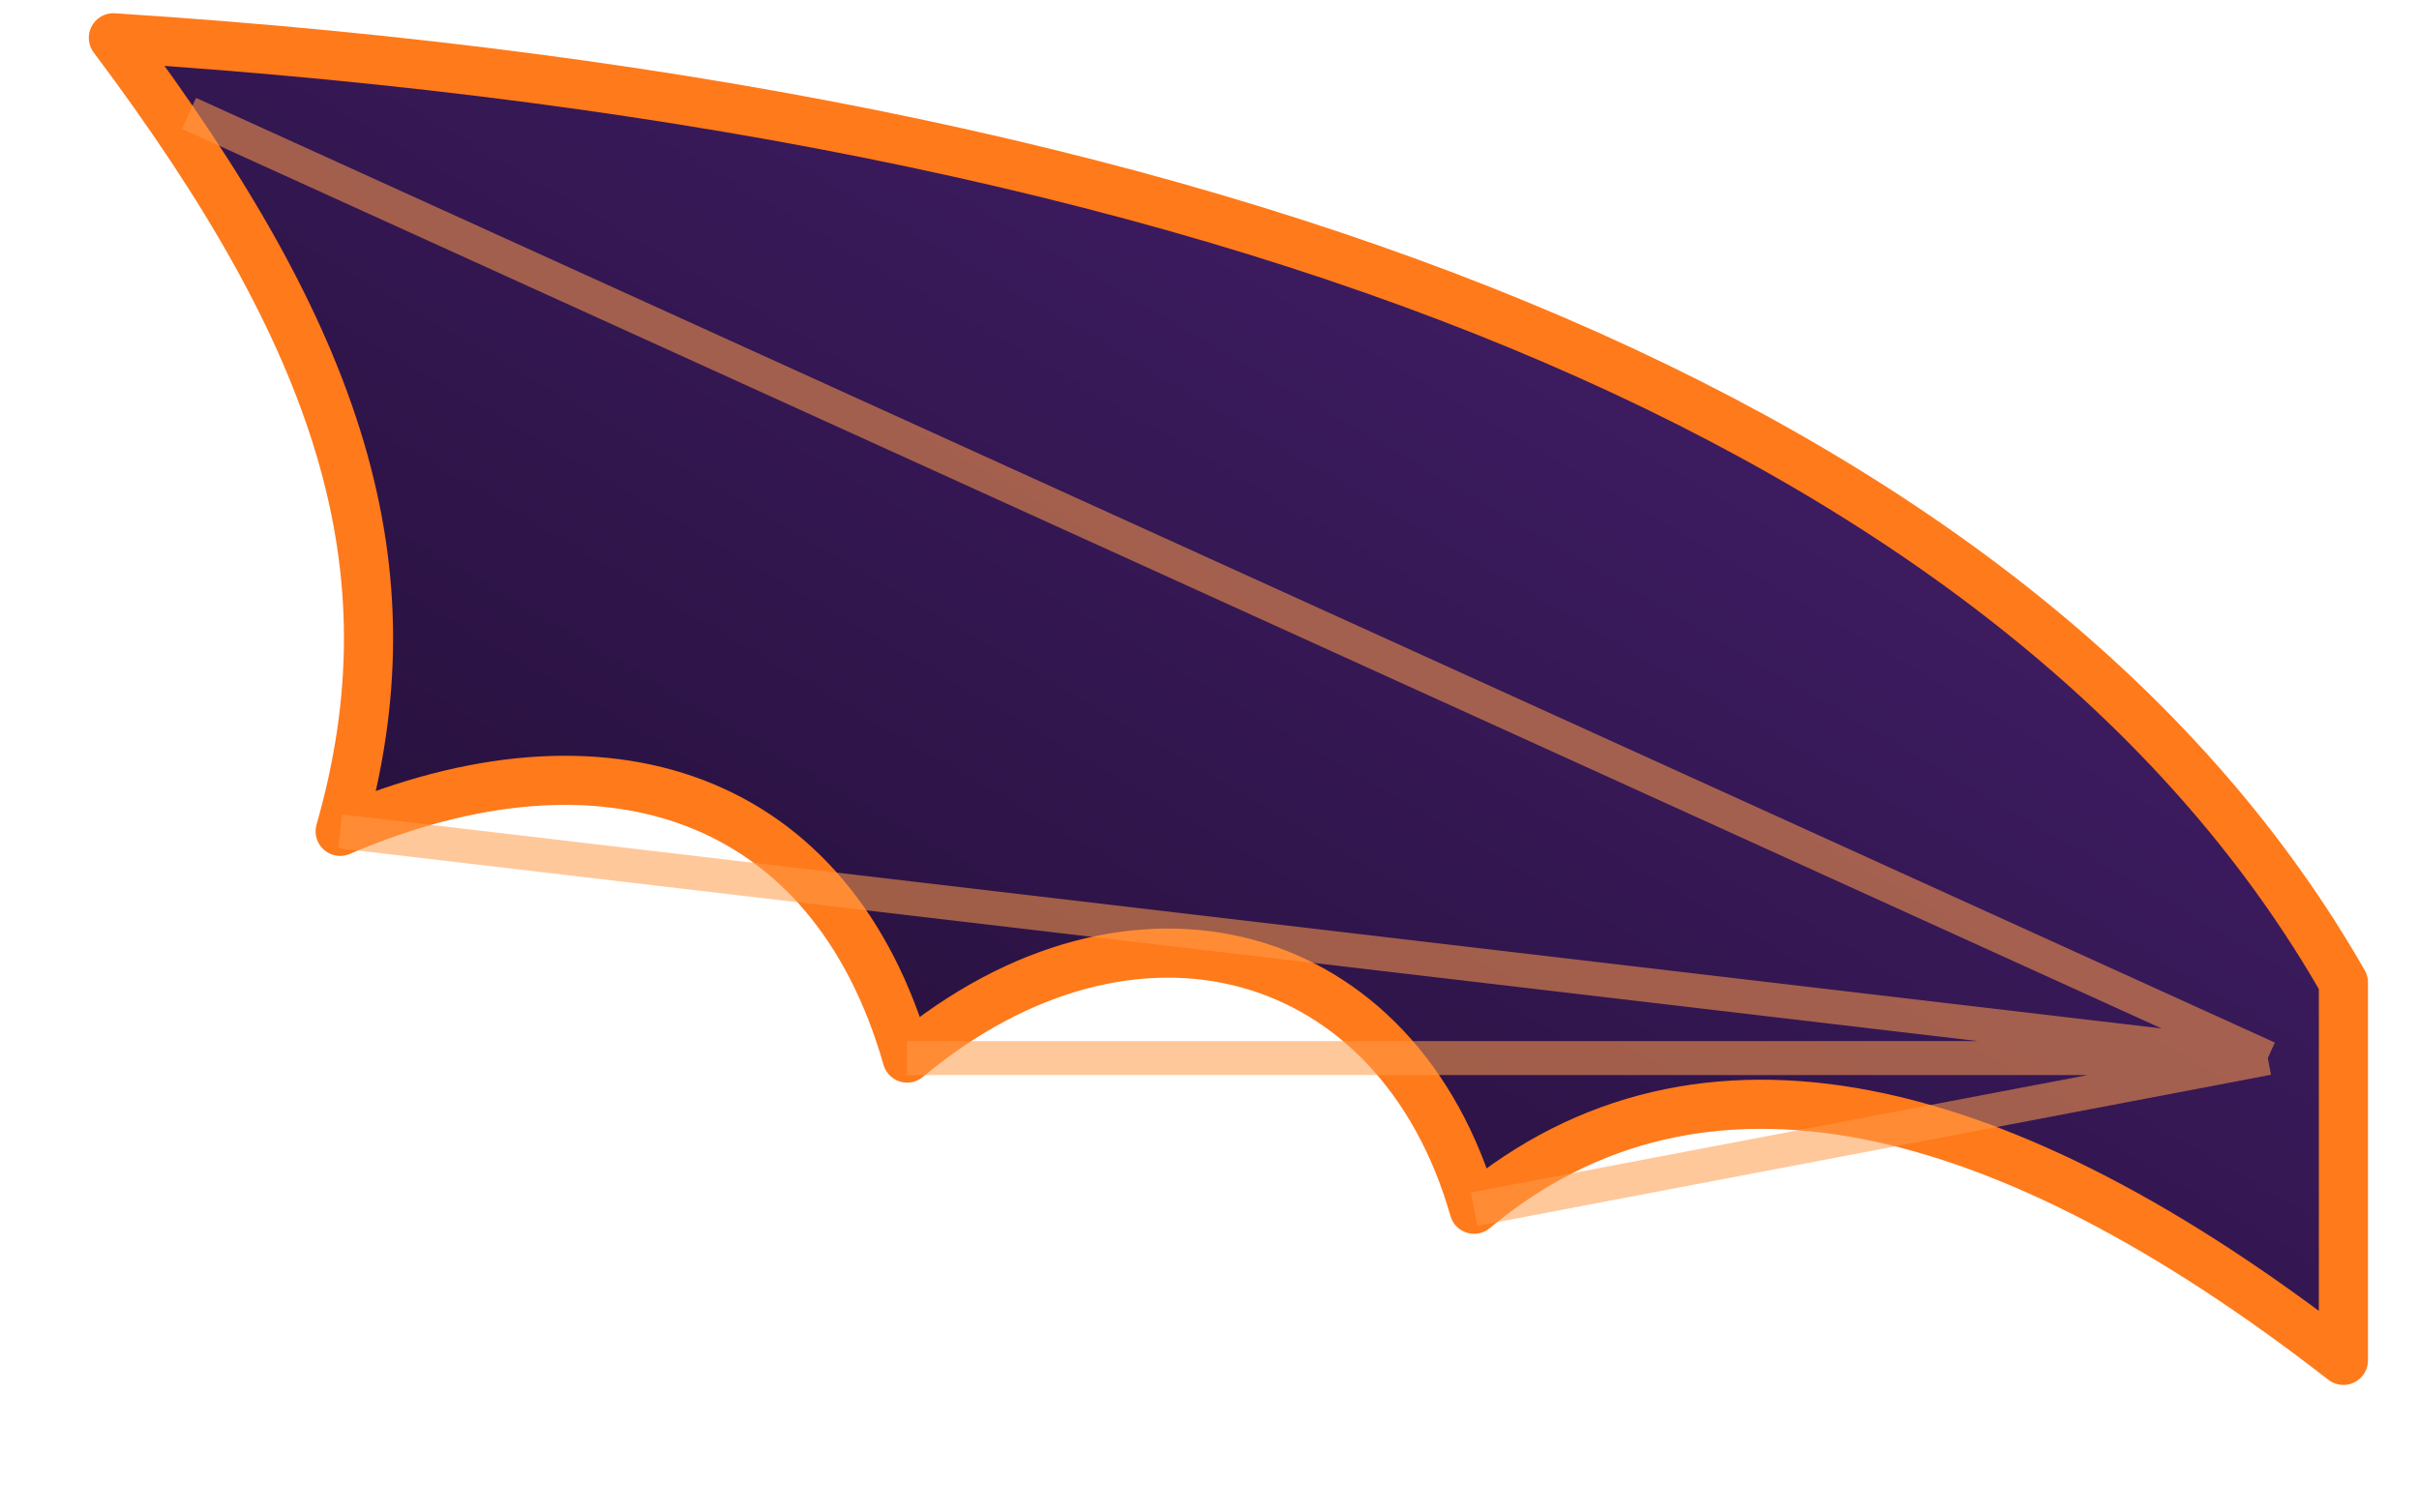
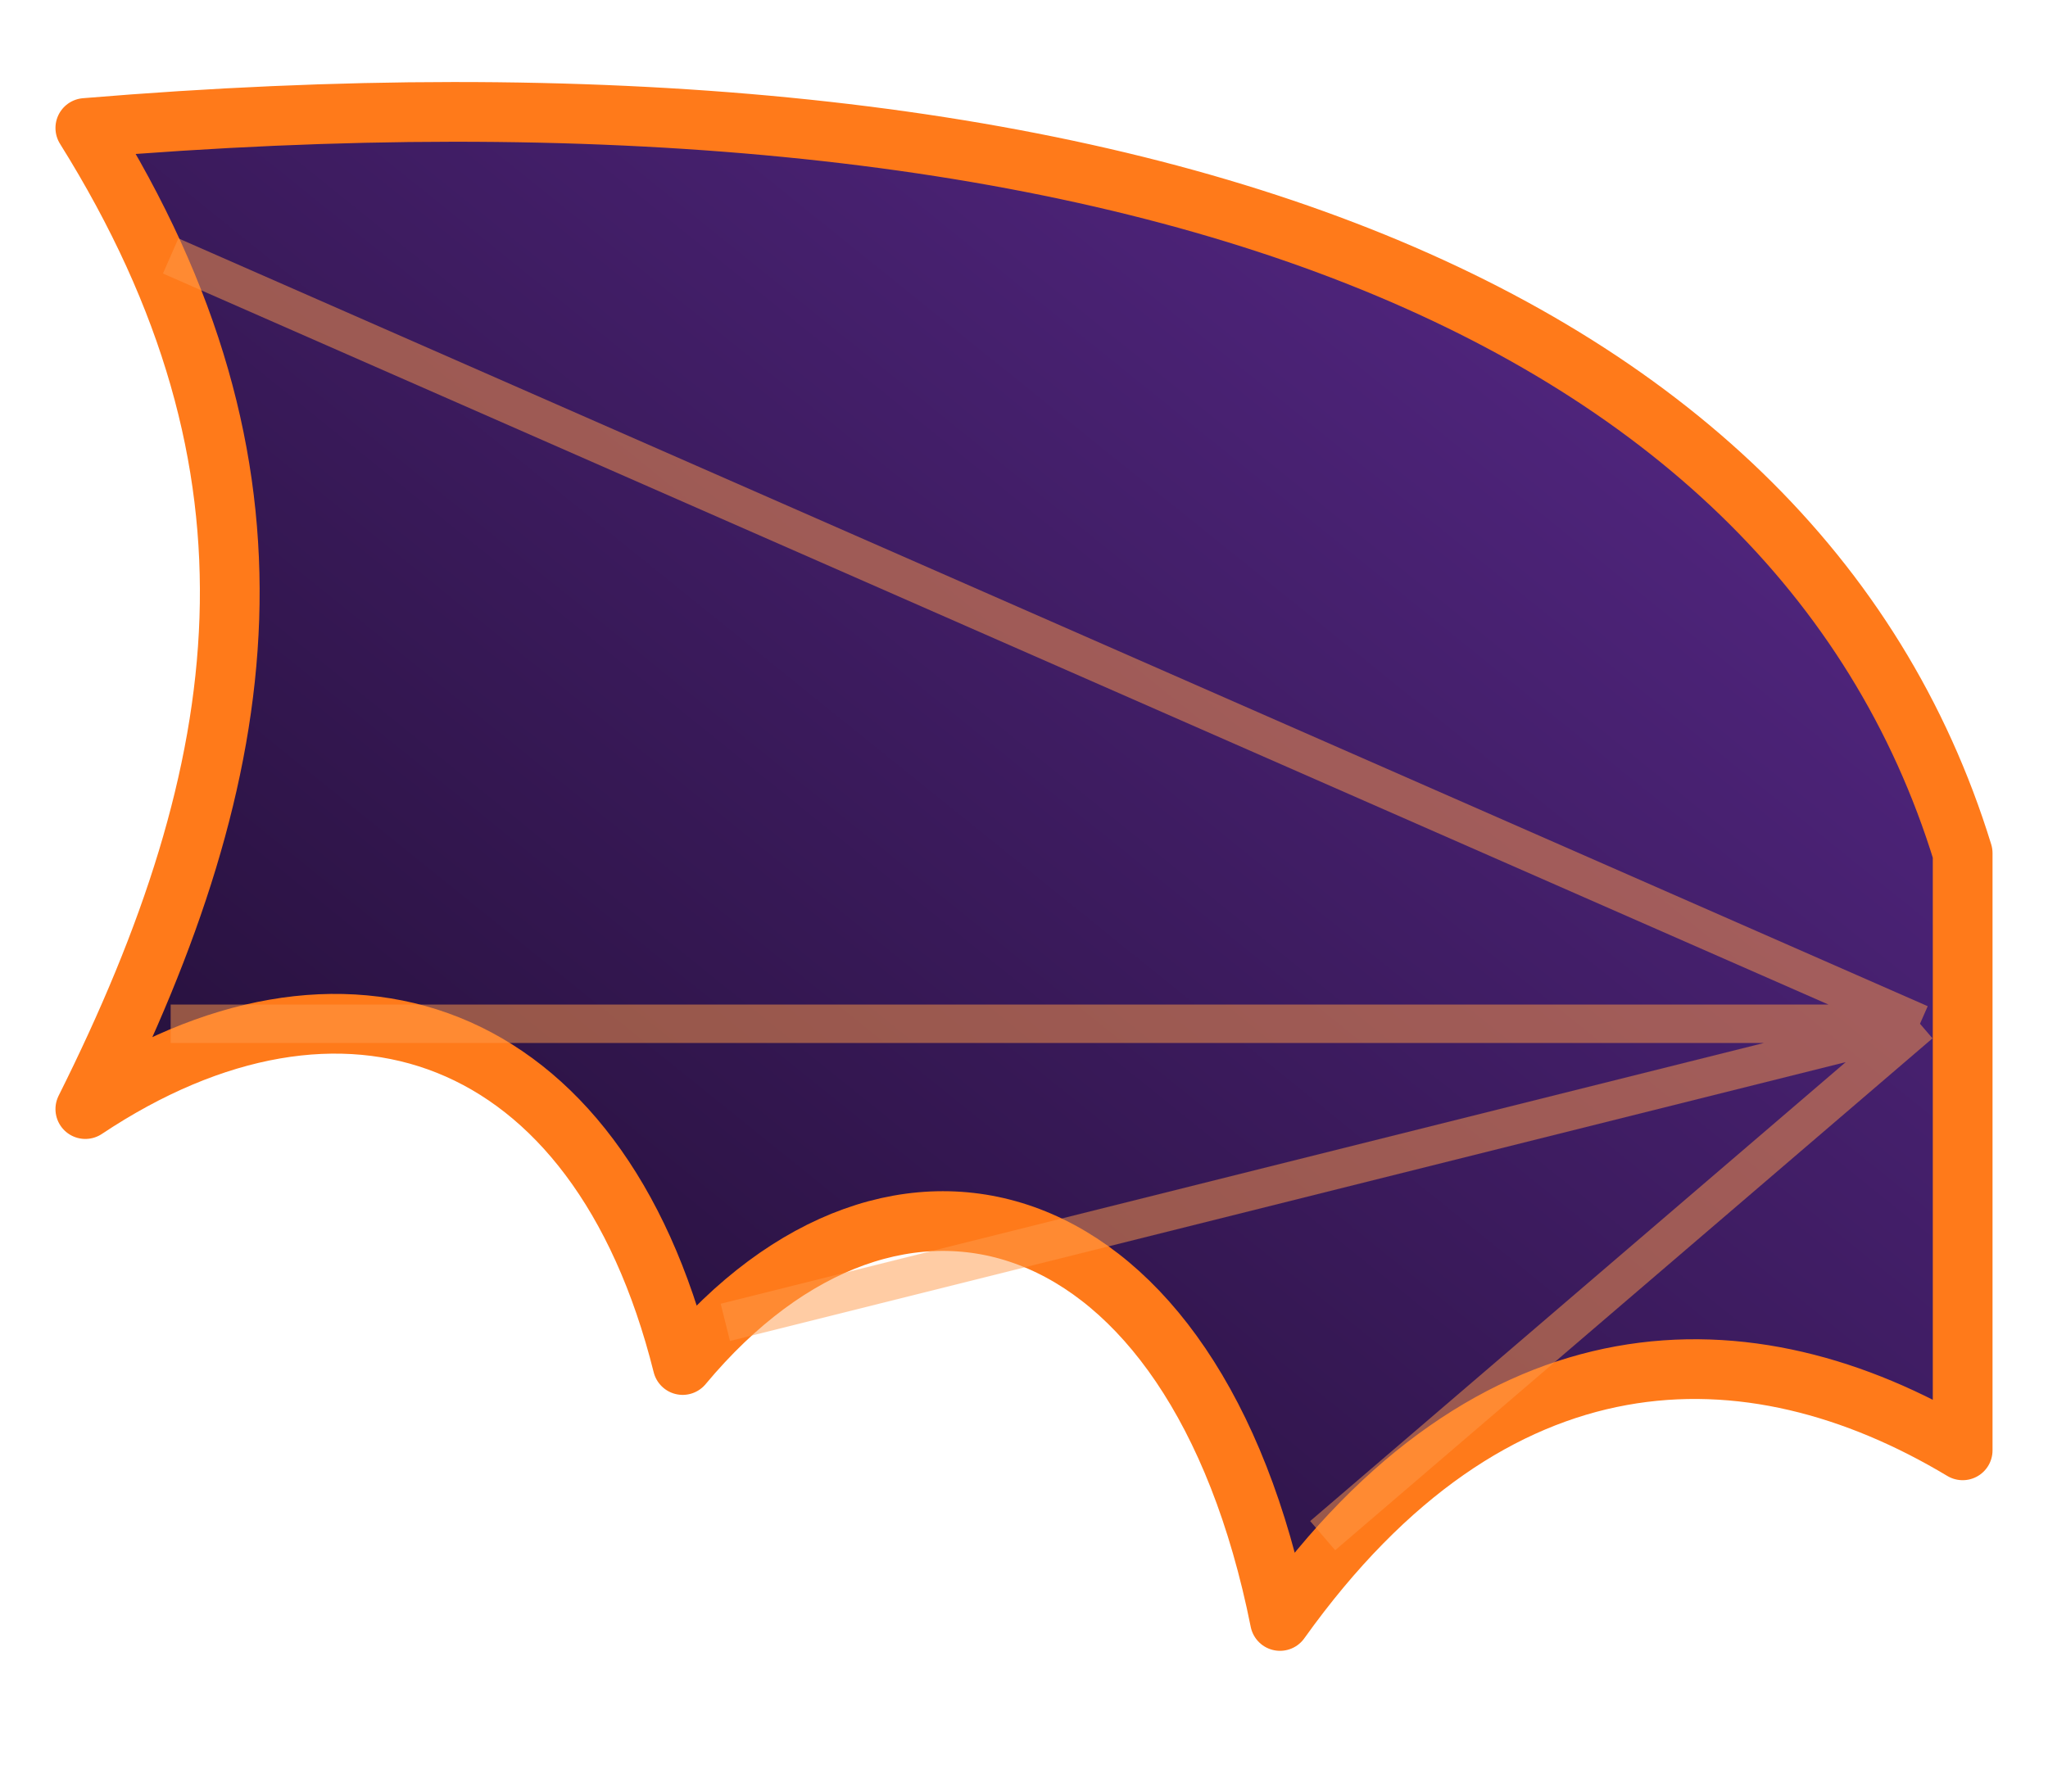
- <svg xmlns="http://www.w3.org/2000/svg" viewBox="0 0 64 40">
-   <g transform="translate(64 0) scale(-1 1)">
+ <svg xmlns="http://www.w3.org/2000/svg" viewBox="0 0 48 42">
+   <g transform="translate(48 0) scale(-1 1)">
    <defs>
      <linearGradient id="w" x1="0" y1="0" x2="1" y2="1">
-         <stop offset="0" stop-color="#4a2276" />
+         <stop offset="0" stop-color="#5a2a8e" />
        <stop offset="1" stop-color="#1c0b2b" />
      </linearGradient>
    </defs>
-     <path d="M2 26C10 12 30 3 61 1C55 9 53 15 55 22C48 19 42 21 40 28C34 23 27 25 25 32C19 27 11 29 2 36Z" fill="url(#w)" stroke="#ff7a1a" stroke-width="1.3" stroke-linejoin="round" />
-     <path d="M4 28L55 22M4 28L40 28M4 28L25 32M4 28L59 3" stroke="#ff9a4a" stroke-opacity=".55" stroke-width=".9" fill="none" />
+     <path d="M2 20C6 7 22 1 46 3C41 11 42 18 46 26C40 22 34 24 32 32C27 26 20 28 18 38C13 31 7 31 2 34Z" fill="url(#w)" stroke="#ff7a1a" stroke-width="1.4" stroke-linejoin="round" />
+     <path d="M3 24L44 6M3 24L44 24M3 24L31 31M3 24L17 36" stroke="#ff9a4a" stroke-opacity=".5" stroke-width=".9" fill="none" />
  </g>
</svg>
